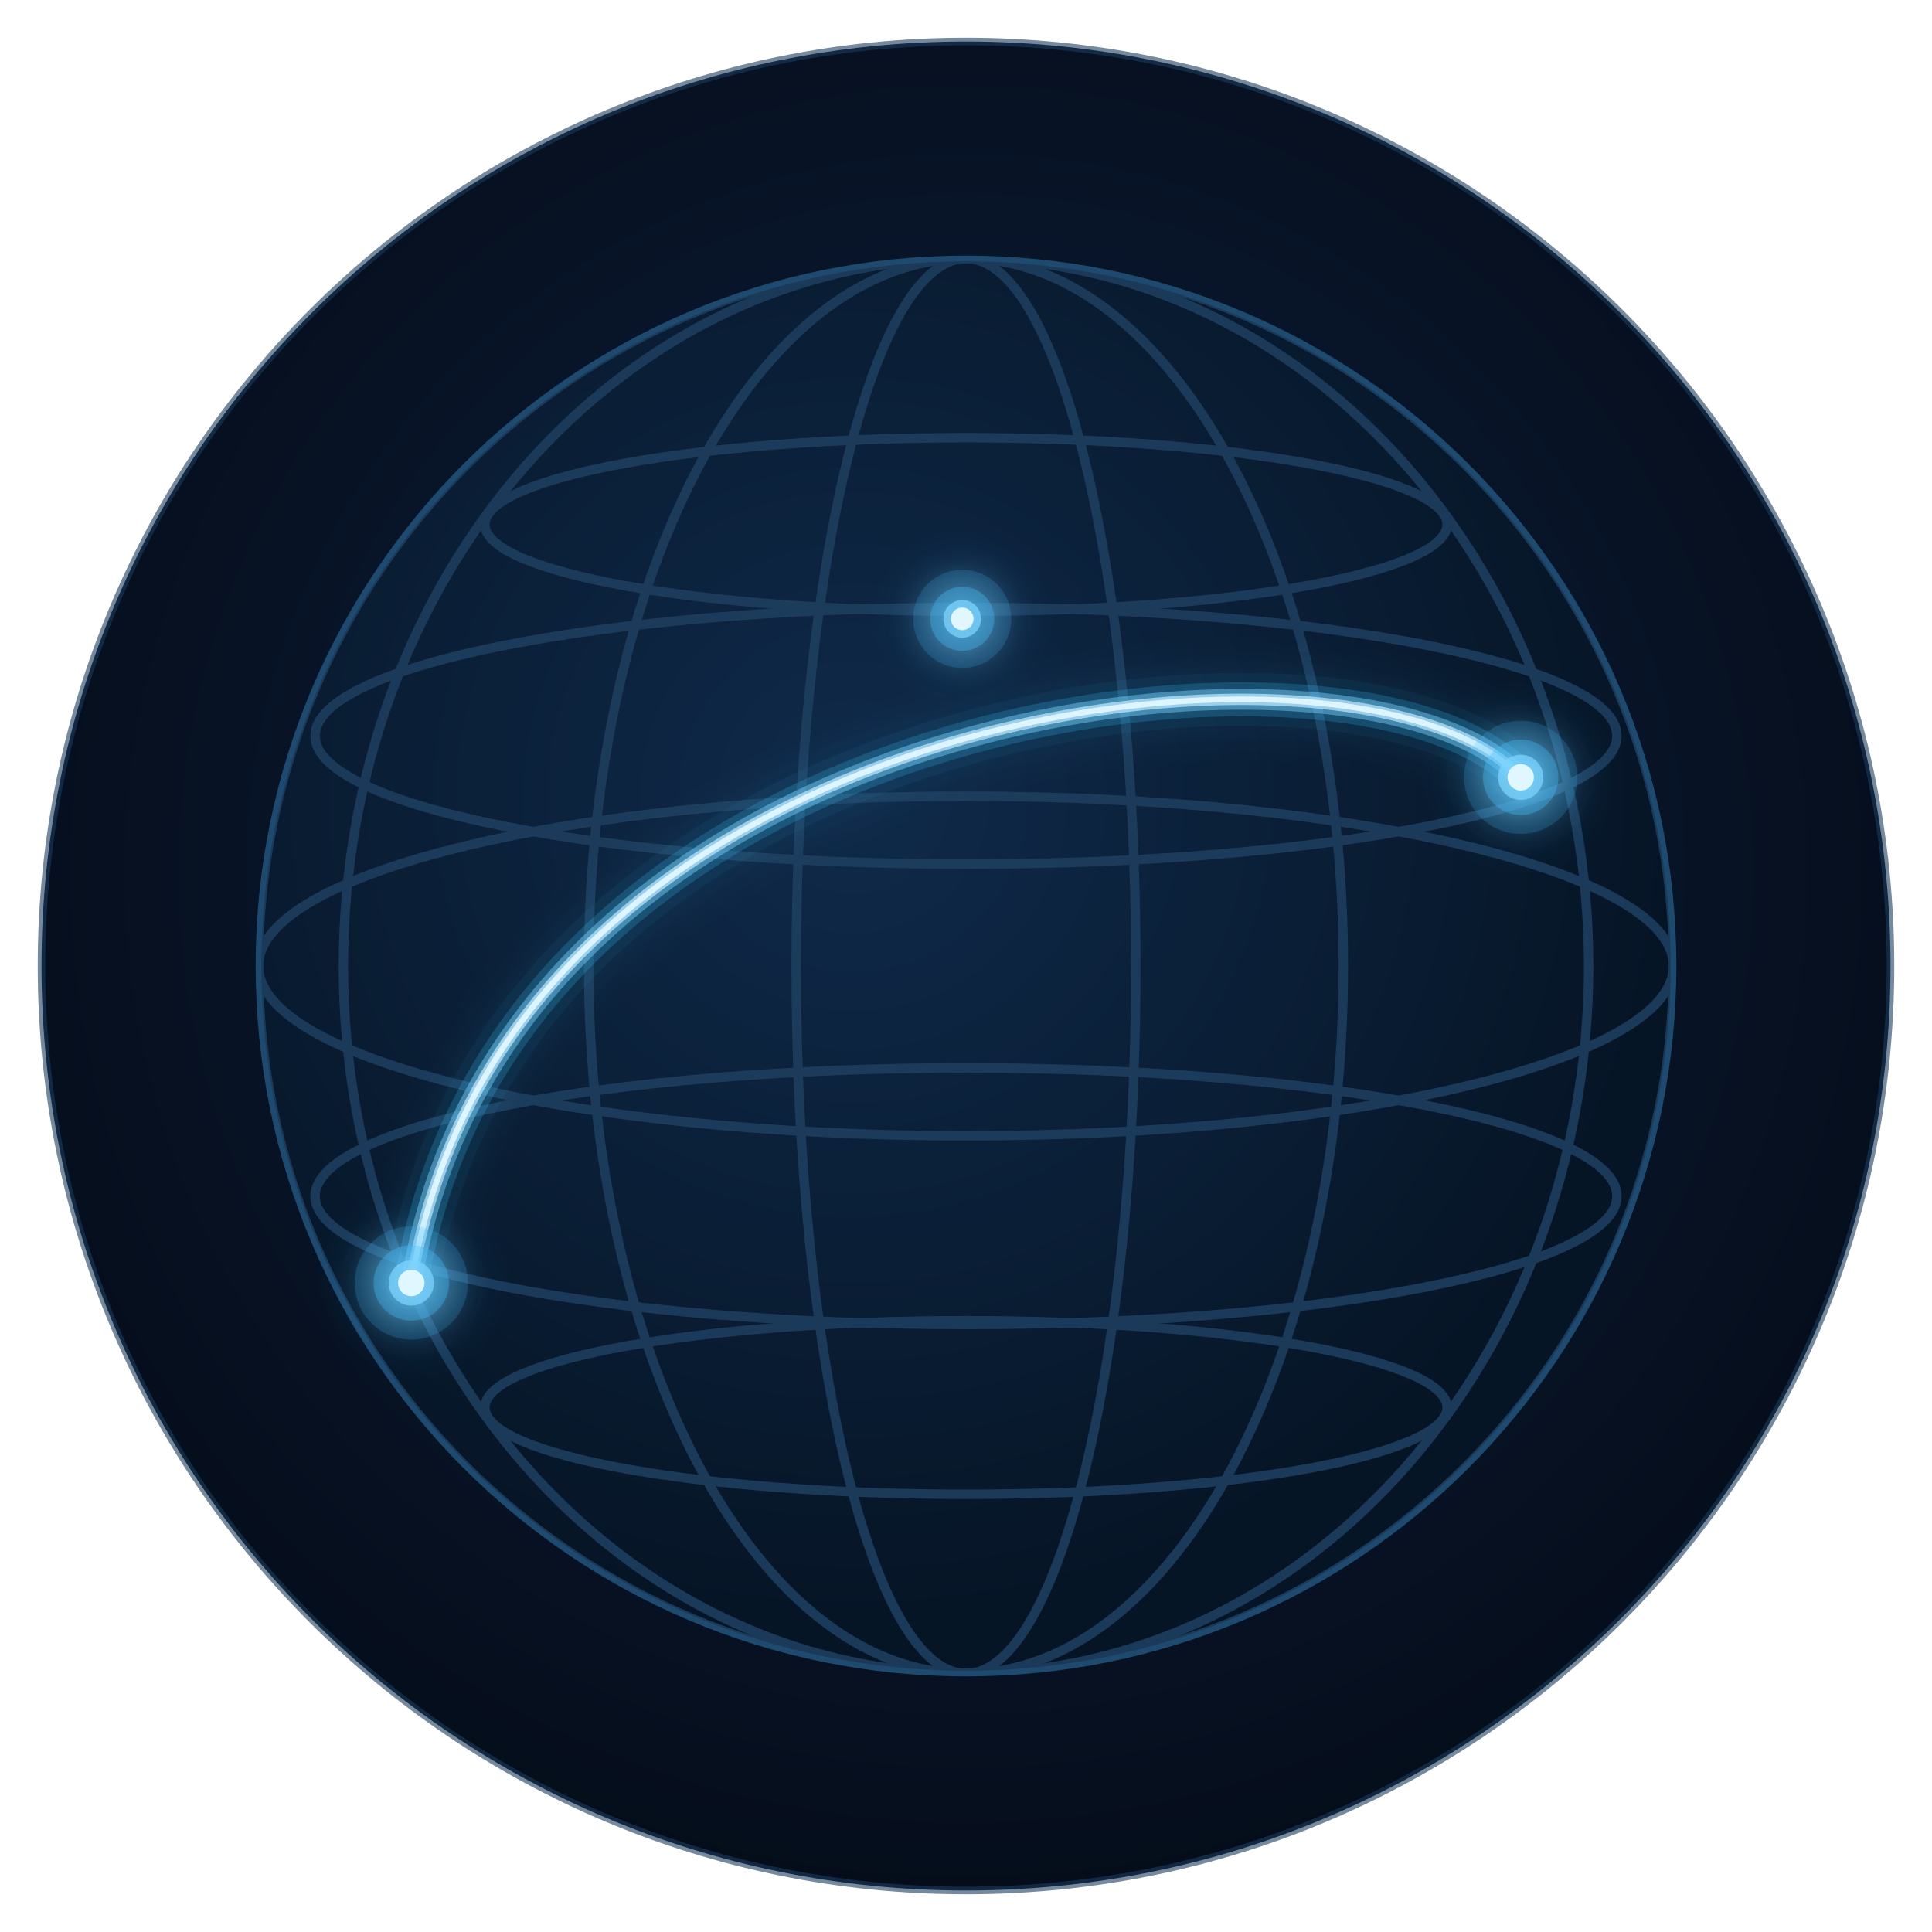
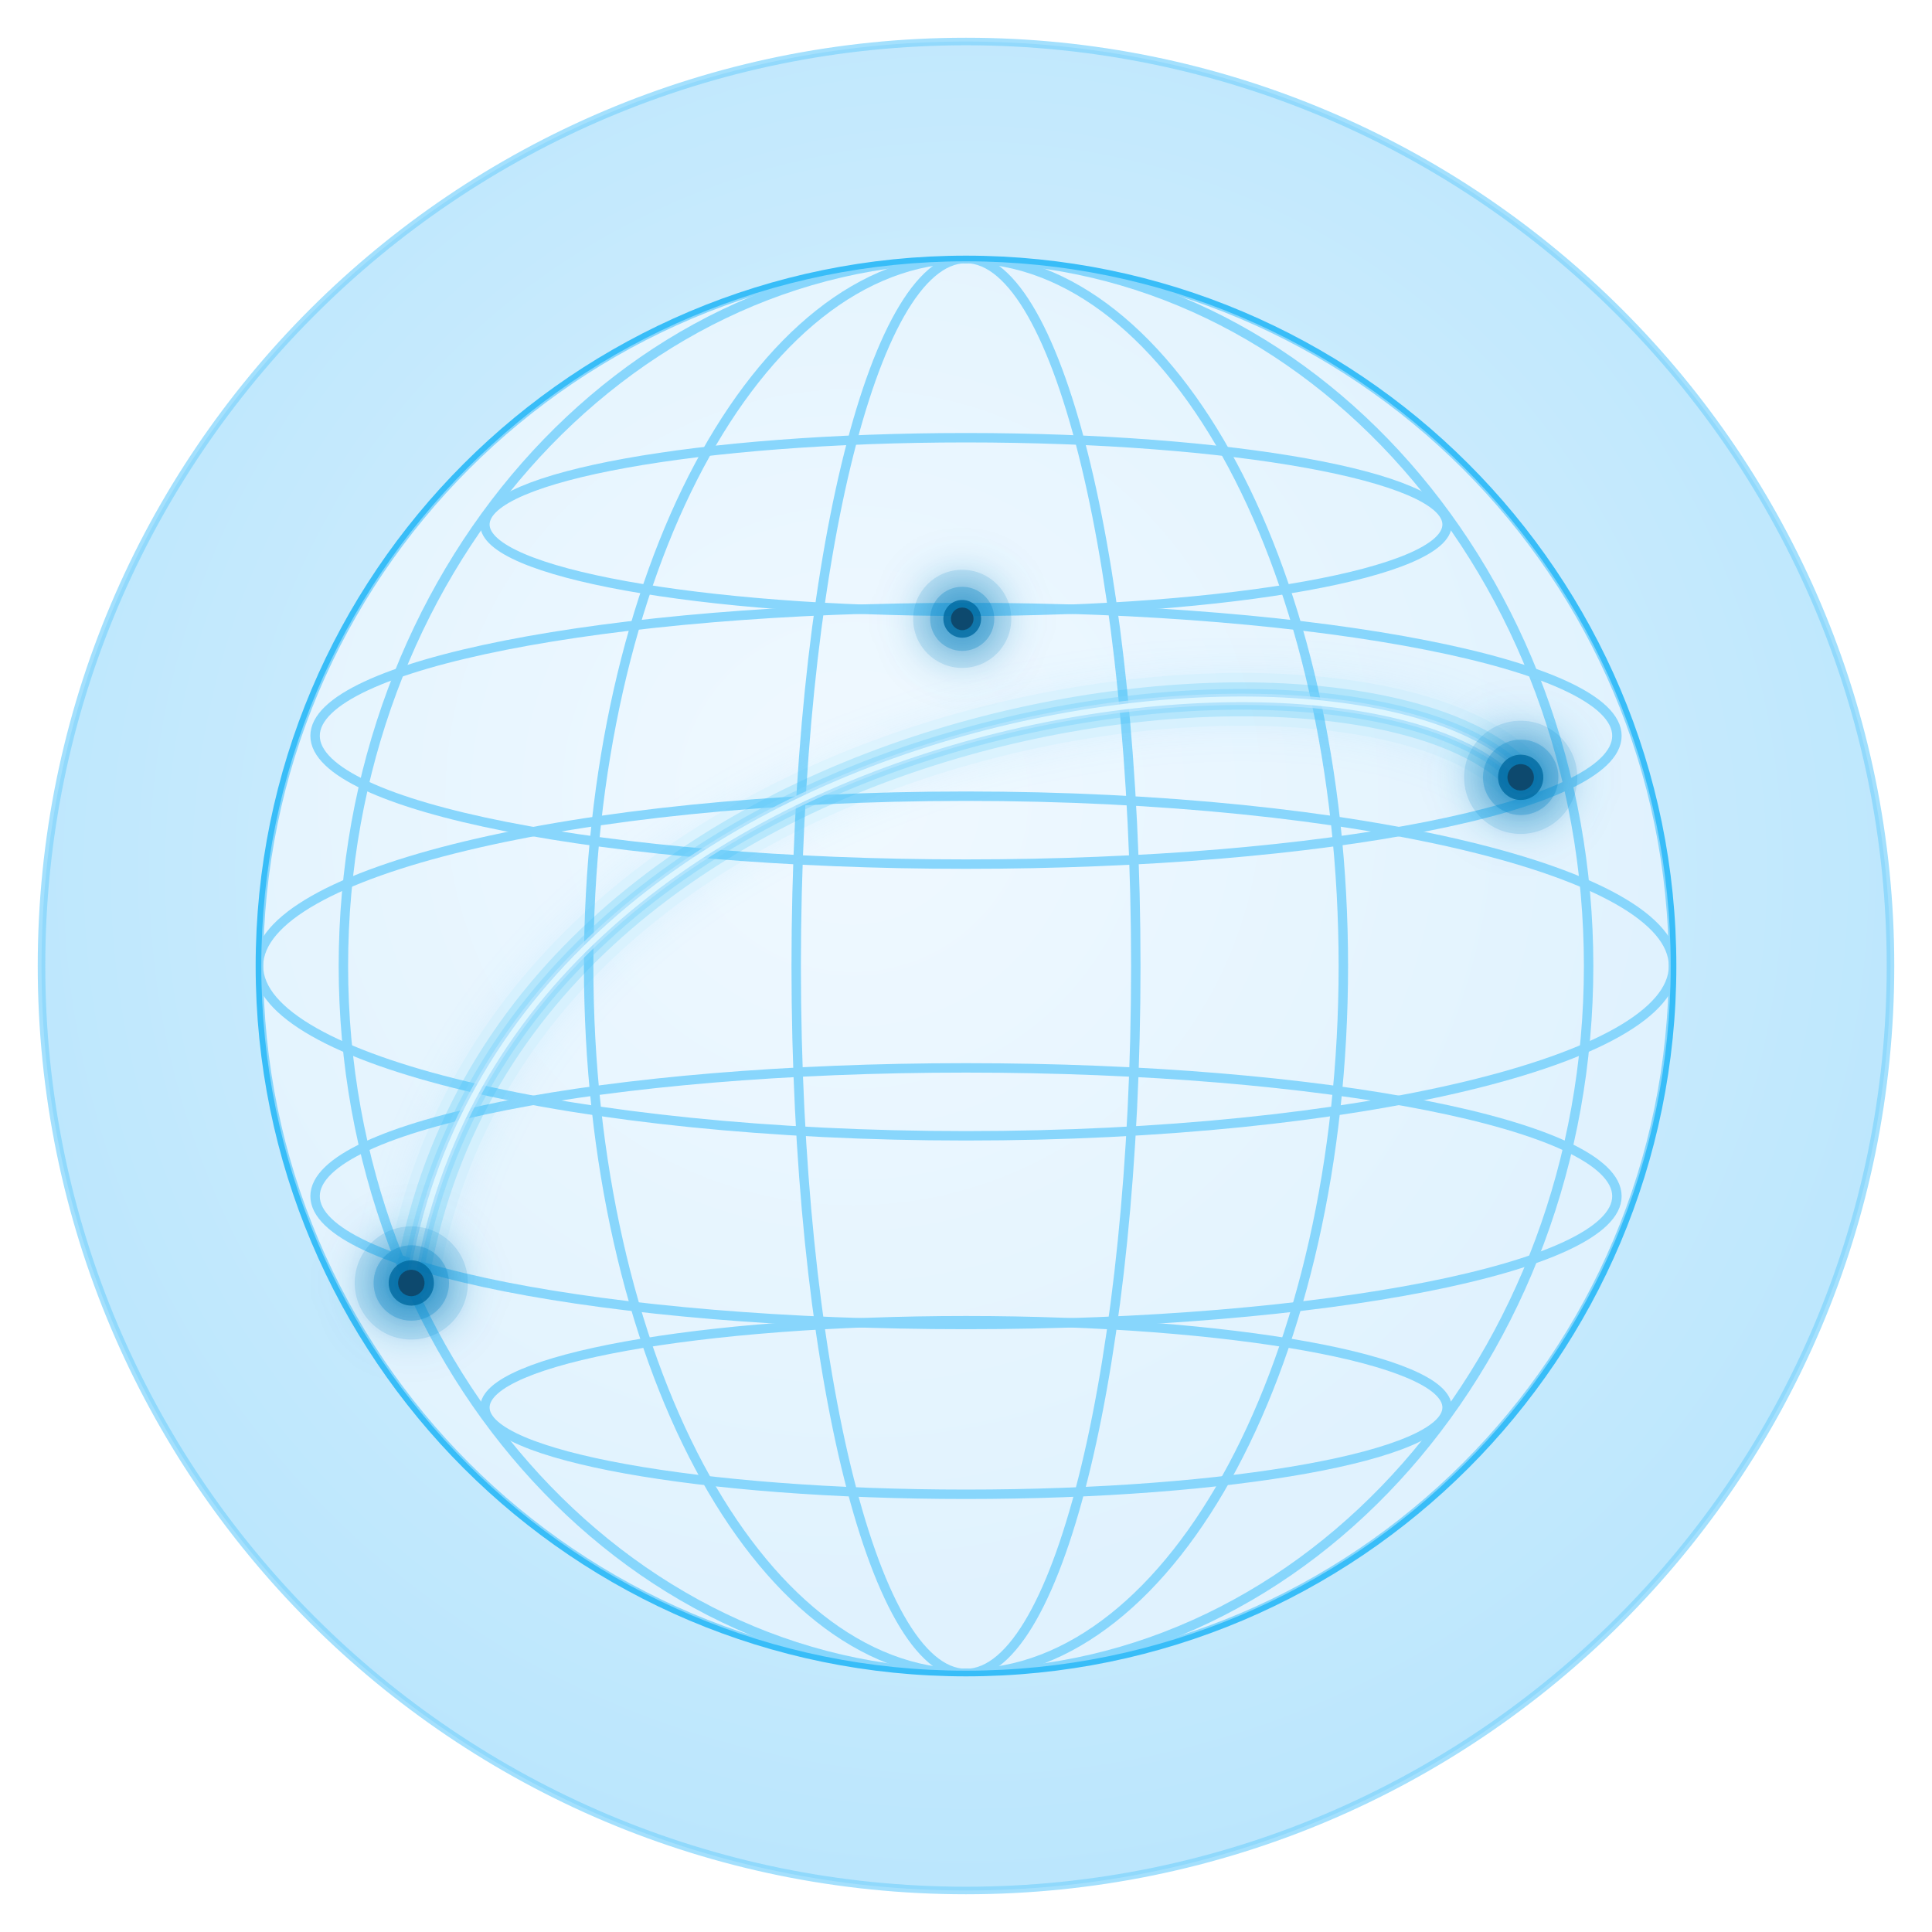
<svg xmlns="http://www.w3.org/2000/svg" viewBox="0 0 1024 1024" width="1024" height="1024">
  <defs>
    <radialGradient id="bgGrad" cx="50%" cy="45%" r="55%">
-       <stop offset="0%" stop-color="#0d2040" />
-       <stop offset="100%" stop-color="#050d1a" />
+       <stop offset="0%" stop-color="#e0f2fe" />
+       <stop offset="100%" stop-color="#bae6fd" />
    </radialGradient>
    <radialGradient id="globeGrad" cx="42%" cy="38%" r="58%">
-       <stop offset="0%" stop-color="#0f2a4a" />
-       <stop offset="100%" stop-color="#061526" />
+       <stop offset="0%" stop-color="#f0f9ff" />
+       <stop offset="100%" stop-color="#e0f2fe" />
    </radialGradient>
    <filter id="arcGlow" x="-30%" y="-30%" width="160%" height="160%">
      <feGaussianBlur in="SourceGraphic" stdDeviation="10" result="blur" />
      <feComposite in="SourceGraphic" in2="blur" operator="over" />
    </filter>
    <filter id="dotGlow" x="-100%" y="-100%" width="300%" height="300%">
      <feGaussianBlur in="SourceGraphic" stdDeviation="12" result="blur" />
      <feComposite in="SourceGraphic" in2="blur" operator="over" />
    </filter>
    <clipPath id="globeClip">
      <circle cx="512" cy="512" r="375" />
    </clipPath>
  </defs>
  <circle cx="512" cy="512" r="490" fill="url(#bgGrad)" />
  <circle cx="512" cy="512" r="375" fill="url(#globeGrad)" />
-   <g clip-path="url(#globeClip)" stroke="#1e4060" stroke-width="5" fill="none" opacity="0.85">
+   <g clip-path="url(#globeClip)" stroke="#7dd3fc" stroke-width="5" fill="none" opacity="0.9">
    <circle cx="512" cy="512" r="375" />
    <ellipse cx="512" cy="512" rx="375" ry="90" />
    <ellipse cx="512" cy="390" rx="345" ry="68" />
    <ellipse cx="512" cy="634" rx="345" ry="68" />
    <ellipse cx="512" cy="278" rx="255" ry="46" />
    <ellipse cx="512" cy="746" rx="255" ry="46" />
    <ellipse cx="512" cy="512" rx="90" ry="375" />
    <ellipse cx="512" cy="512" rx="200" ry="375" />
    <ellipse cx="512" cy="512" rx="330" ry="375" />
  </g>
-   <circle cx="512" cy="512" r="375" fill="none" stroke="#1e4a70" stroke-width="3" />
+   <circle cx="512" cy="512" r="375" fill="none" stroke="#38bdf8" stroke-width="3" />
  <path d="M 218 680 C 268 370, 720 320, 806 412" fill="none" stroke="#38bdf8" stroke-width="28" stroke-linecap="round" opacity="0.10" filter="url(#arcGlow)" />
  <path d="M 218 680 C 268 370, 720 320, 806 412" fill="none" stroke="#38bdf8" stroke-width="18" stroke-linecap="round" opacity="0.22" />
  <path d="M 218 680 C 268 370, 720 320, 806 412" fill="none" stroke="#7dd3fc" stroke-width="11" stroke-linecap="round" opacity="0.45" />
  <path d="M 218 680 C 268 370, 720 320, 806 412" fill="none" stroke="#bae6fd" stroke-width="6" stroke-linecap="round" opacity="0.75" />
  <path d="M 218 680 C 268 370, 720 320, 806 412" fill="none" stroke="#e0f7ff" stroke-width="3" stroke-linecap="round" opacity="0.95" />
  <g filter="url(#dotGlow)">
-     <circle cx="218" cy="680" r="30" fill="#38bdf8" opacity="0.18" />
-     <circle cx="218" cy="680" r="20" fill="#38bdf8" opacity="0.35" />
-     <circle cx="218" cy="680" r="12" fill="#7dd3fc" opacity="0.75" />
-     <circle cx="218" cy="680" r="7" fill="#e0f7ff" opacity="1" />
+     <circle cx="218" cy="680" r="30" fill="#0284c7" opacity="0.15" />
+     <circle cx="218" cy="680" r="20" fill="#0284c7" opacity="0.30" />
+     <circle cx="218" cy="680" r="12" fill="#0369a1" opacity="0.80" />
+     <circle cx="218" cy="680" r="7" fill="#0c4a6e" opacity="1" />
  </g>
  <g filter="url(#dotGlow)">
-     <circle cx="510" cy="328" r="26" fill="#38bdf8" opacity="0.18" />
-     <circle cx="510" cy="328" r="17" fill="#38bdf8" opacity="0.35" />
-     <circle cx="510" cy="328" r="10" fill="#7dd3fc" opacity="0.75" />
-     <circle cx="510" cy="328" r="6" fill="#e0f7ff" opacity="1" />
+     <circle cx="510" cy="328" r="26" fill="#0284c7" opacity="0.15" />
+     <circle cx="510" cy="328" r="17" fill="#0284c7" opacity="0.30" />
+     <circle cx="510" cy="328" r="10" fill="#0369a1" opacity="0.80" />
+     <circle cx="510" cy="328" r="6" fill="#0c4a6e" opacity="1" />
  </g>
  <g filter="url(#dotGlow)">
-     <circle cx="806" cy="412" r="30" fill="#38bdf8" opacity="0.18" />
-     <circle cx="806" cy="412" r="20" fill="#38bdf8" opacity="0.35" />
-     <circle cx="806" cy="412" r="12" fill="#7dd3fc" opacity="0.75" />
-     <circle cx="806" cy="412" r="7" fill="#e0f7ff" opacity="1" />
+     <circle cx="806" cy="412" r="30" fill="#0284c7" opacity="0.15" />
+     <circle cx="806" cy="412" r="20" fill="#0284c7" opacity="0.30" />
+     <circle cx="806" cy="412" r="12" fill="#0369a1" opacity="0.80" />
+     <circle cx="806" cy="412" r="7" fill="#0c4a6e" opacity="1" />
  </g>
-   <circle cx="512" cy="512" r="490" fill="none" stroke="#1a3a5c" stroke-width="4" opacity="0.6" />
+   <circle cx="512" cy="512" r="490" fill="none" stroke="#7dd3fc" stroke-width="4" opacity="0.7" />
</svg>
